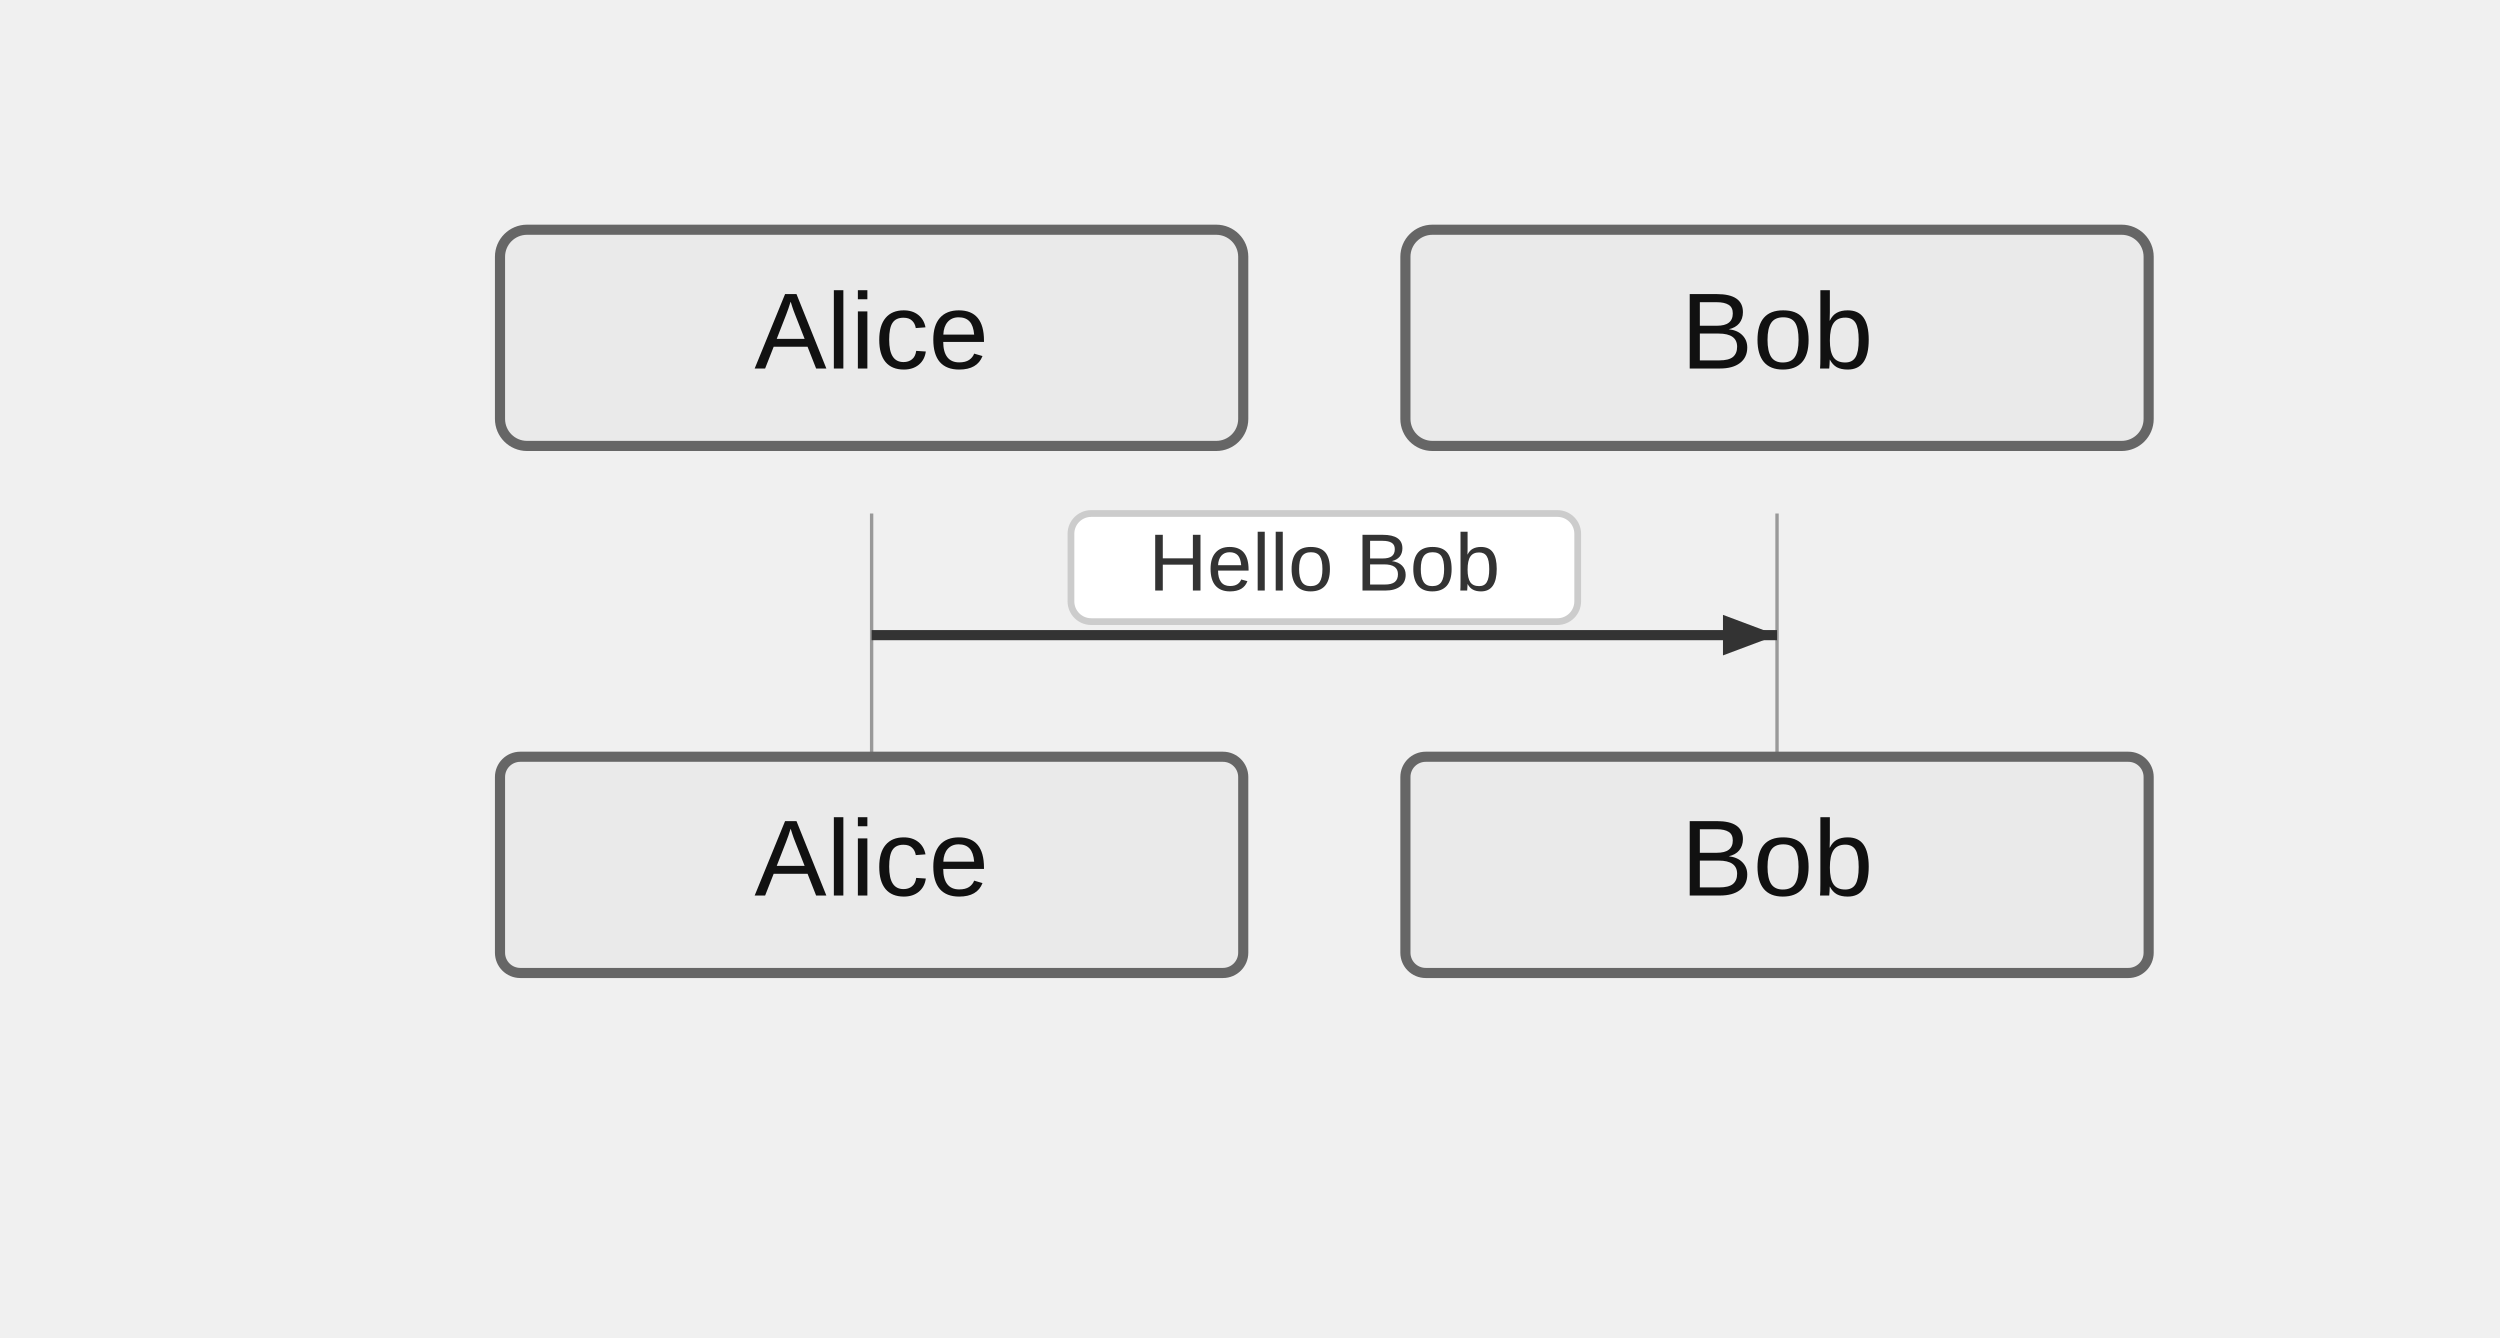
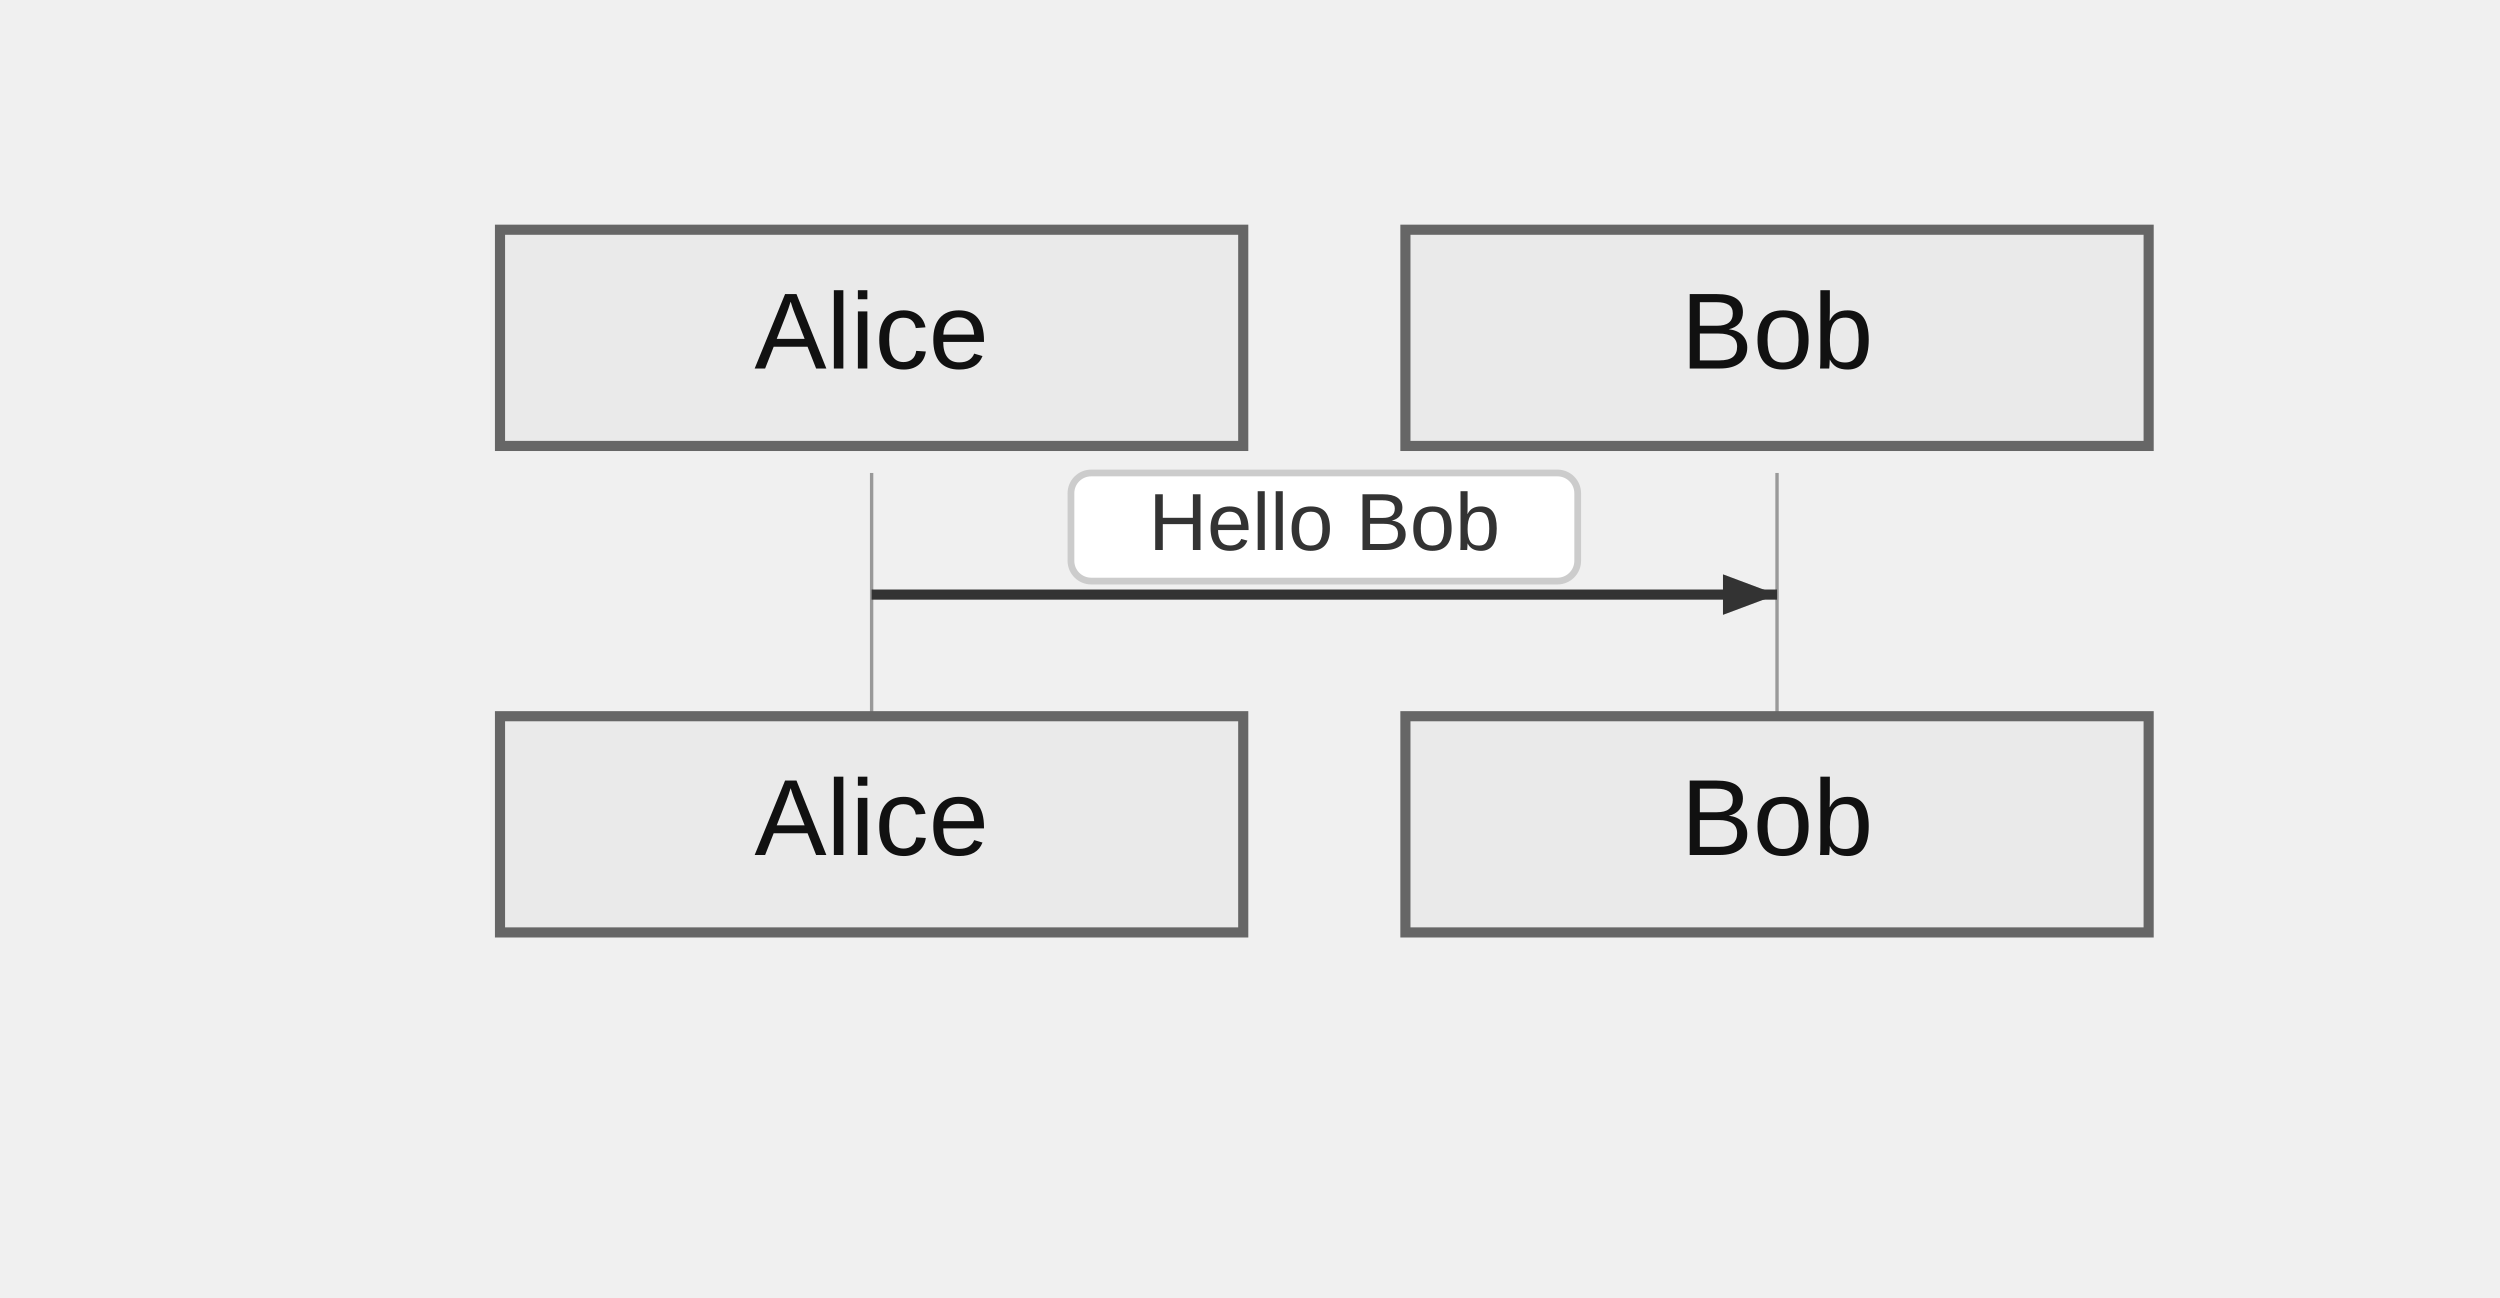
- <svg xmlns="http://www.w3.org/2000/svg" width="370" height="198" viewBox="-50 -10 370 198">
+ <svg xmlns="http://www.w3.org/2000/svg" width="370" height="192" viewBox="-50 -10 370 192">
  <style>
    .actor-rect { fill: #eaeaea; stroke: #666; stroke-width: 1.5px; }
-     .actor-label { font-family: "Trebuchet MS", Verdana, Arial, sans-serif; font-size: 16px; fill: #111; }
+     .actor-label { font-family: Arial, sans-serif; font-size: 16px; fill: #111; }
    .lifeline { stroke: #999; stroke-width: 0.5px; }
    .activation { fill: #f4f4f4; stroke: #666; stroke-width: 1px; }
    .msg-line { stroke: #333; stroke-width: 1.5px; fill: none; }
    .msg-line.dotted { stroke-dasharray: 2 2; }
    .msg-line.thick { stroke-width: 3px; }
    .msg-label { font-family: "Trebuchet MS", Verdana, Arial, sans-serif; font-size: 12px; fill: #333; dominant-baseline: middle; }
    .msg-label-bg { fill: #ffffff; stroke: #cccccc; stroke-width: 1px; rx: 3; }
    .arrowhead { fill: #333; }
    .openhead { fill: none; stroke: #333; stroke-width: 1.5px; }
    .crosshead { stroke: #333; stroke-width: 1.5px; }
    .note { fill: #fff5ad; stroke: #aaaa33; stroke-width: 1px; }
    .note-text { font-family: "Trebuchet MS", Verdana, Arial, sans-serif; font-size: 12px; fill: #333; }
    /* Align sequence block styling exactly with flowchart clusters */
    .group-frame { fill: none; stroke: #aaaa33; stroke-width: 1px; }
    .cluster-bg { fill: #ffffde; }
    .cluster-border { fill: none; stroke: #aaaa33; stroke-width: 1px; }
    .cluster-title-bg { fill: rgba(255,255,255,0.8); }
    .cluster-label-text { fill: #333; font-family: Arial, sans-serif; font-size: 12px; }
  </style>
  <g class="actor" transform="translate(24,24)">
-     <rect class="actor-rect" width="110" height="32" rx="4" fill="#eaeaea" stroke="#666" />
+     <rect class="actor-rect" width="110" height="32" rx="0" fill="#eaeaea" stroke="#666" />
    <text class="actor-label" x="55" y="16" text-anchor="middle" dominant-baseline="middle">Alice</text>
  </g>
  <g class="actor" transform="translate(158,24)">
-     <rect class="actor-rect" width="110" height="32" rx="4" fill="#eaeaea" stroke="#666" />
+     <rect class="actor-rect" width="110" height="32" rx="0" fill="#eaeaea" stroke="#666" />
    <text class="actor-label" x="55" y="16" text-anchor="middle" dominant-baseline="middle">Bob</text>
  </g>
-   <line class="lifeline" x1="79" y1="66" x2="79" y2="102" />
-   <line class="lifeline" x1="213" y1="66" x2="213" y2="102" />
-   <path class="msg-line solid" d="M 79 84 L 213 84" />
-   <path d="M213,84 L205,87 L205,81 Z" fill="#333" />
-   <rect class="msg-label-bg" x="108.5" y="66" width="75" height="16" rx="3" />
-   <text class="msg-label" x="146" y="74" text-anchor="middle">Hello Bob</text>
-   <g class="actor" transform="translate(24,102)">
-     <rect class="actor-rect" width="110" height="32" rx="3" fill="#eaeaea" stroke="#666" />
+   <line class="lifeline" x1="79" y1="60" x2="79" y2="96" />
+   <line class="lifeline" x1="213" y1="60" x2="213" y2="96" />
+   <path class="msg-line solid" d="M 79 78 L 213 78" />
+   <path d="M213,78 L205,81 L205,75 Z" fill="#333" />
+   <rect class="msg-label-bg" x="108.5" y="60" width="75" height="16" rx="0" />
+   <text class="msg-label" x="146" y="68" text-anchor="middle">Hello Bob</text>
+   <g class="actor" transform="translate(24,96)">
+     <rect class="actor-rect" width="110" height="32" rx="0" fill="#eaeaea" stroke="#666" />
    <text class="actor-label" x="55" y="16" text-anchor="middle" dominant-baseline="middle">Alice</text>
  </g>
-   <g class="actor" transform="translate(158,102)">
-     <rect class="actor-rect" width="110" height="32" rx="3" fill="#eaeaea" stroke="#666" />
+   <g class="actor" transform="translate(158,96)">
+     <rect class="actor-rect" width="110" height="32" rx="0" fill="#eaeaea" stroke="#666" />
    <text class="actor-label" x="55" y="16" text-anchor="middle" dominant-baseline="middle">Bob</text>
  </g>
</svg>
